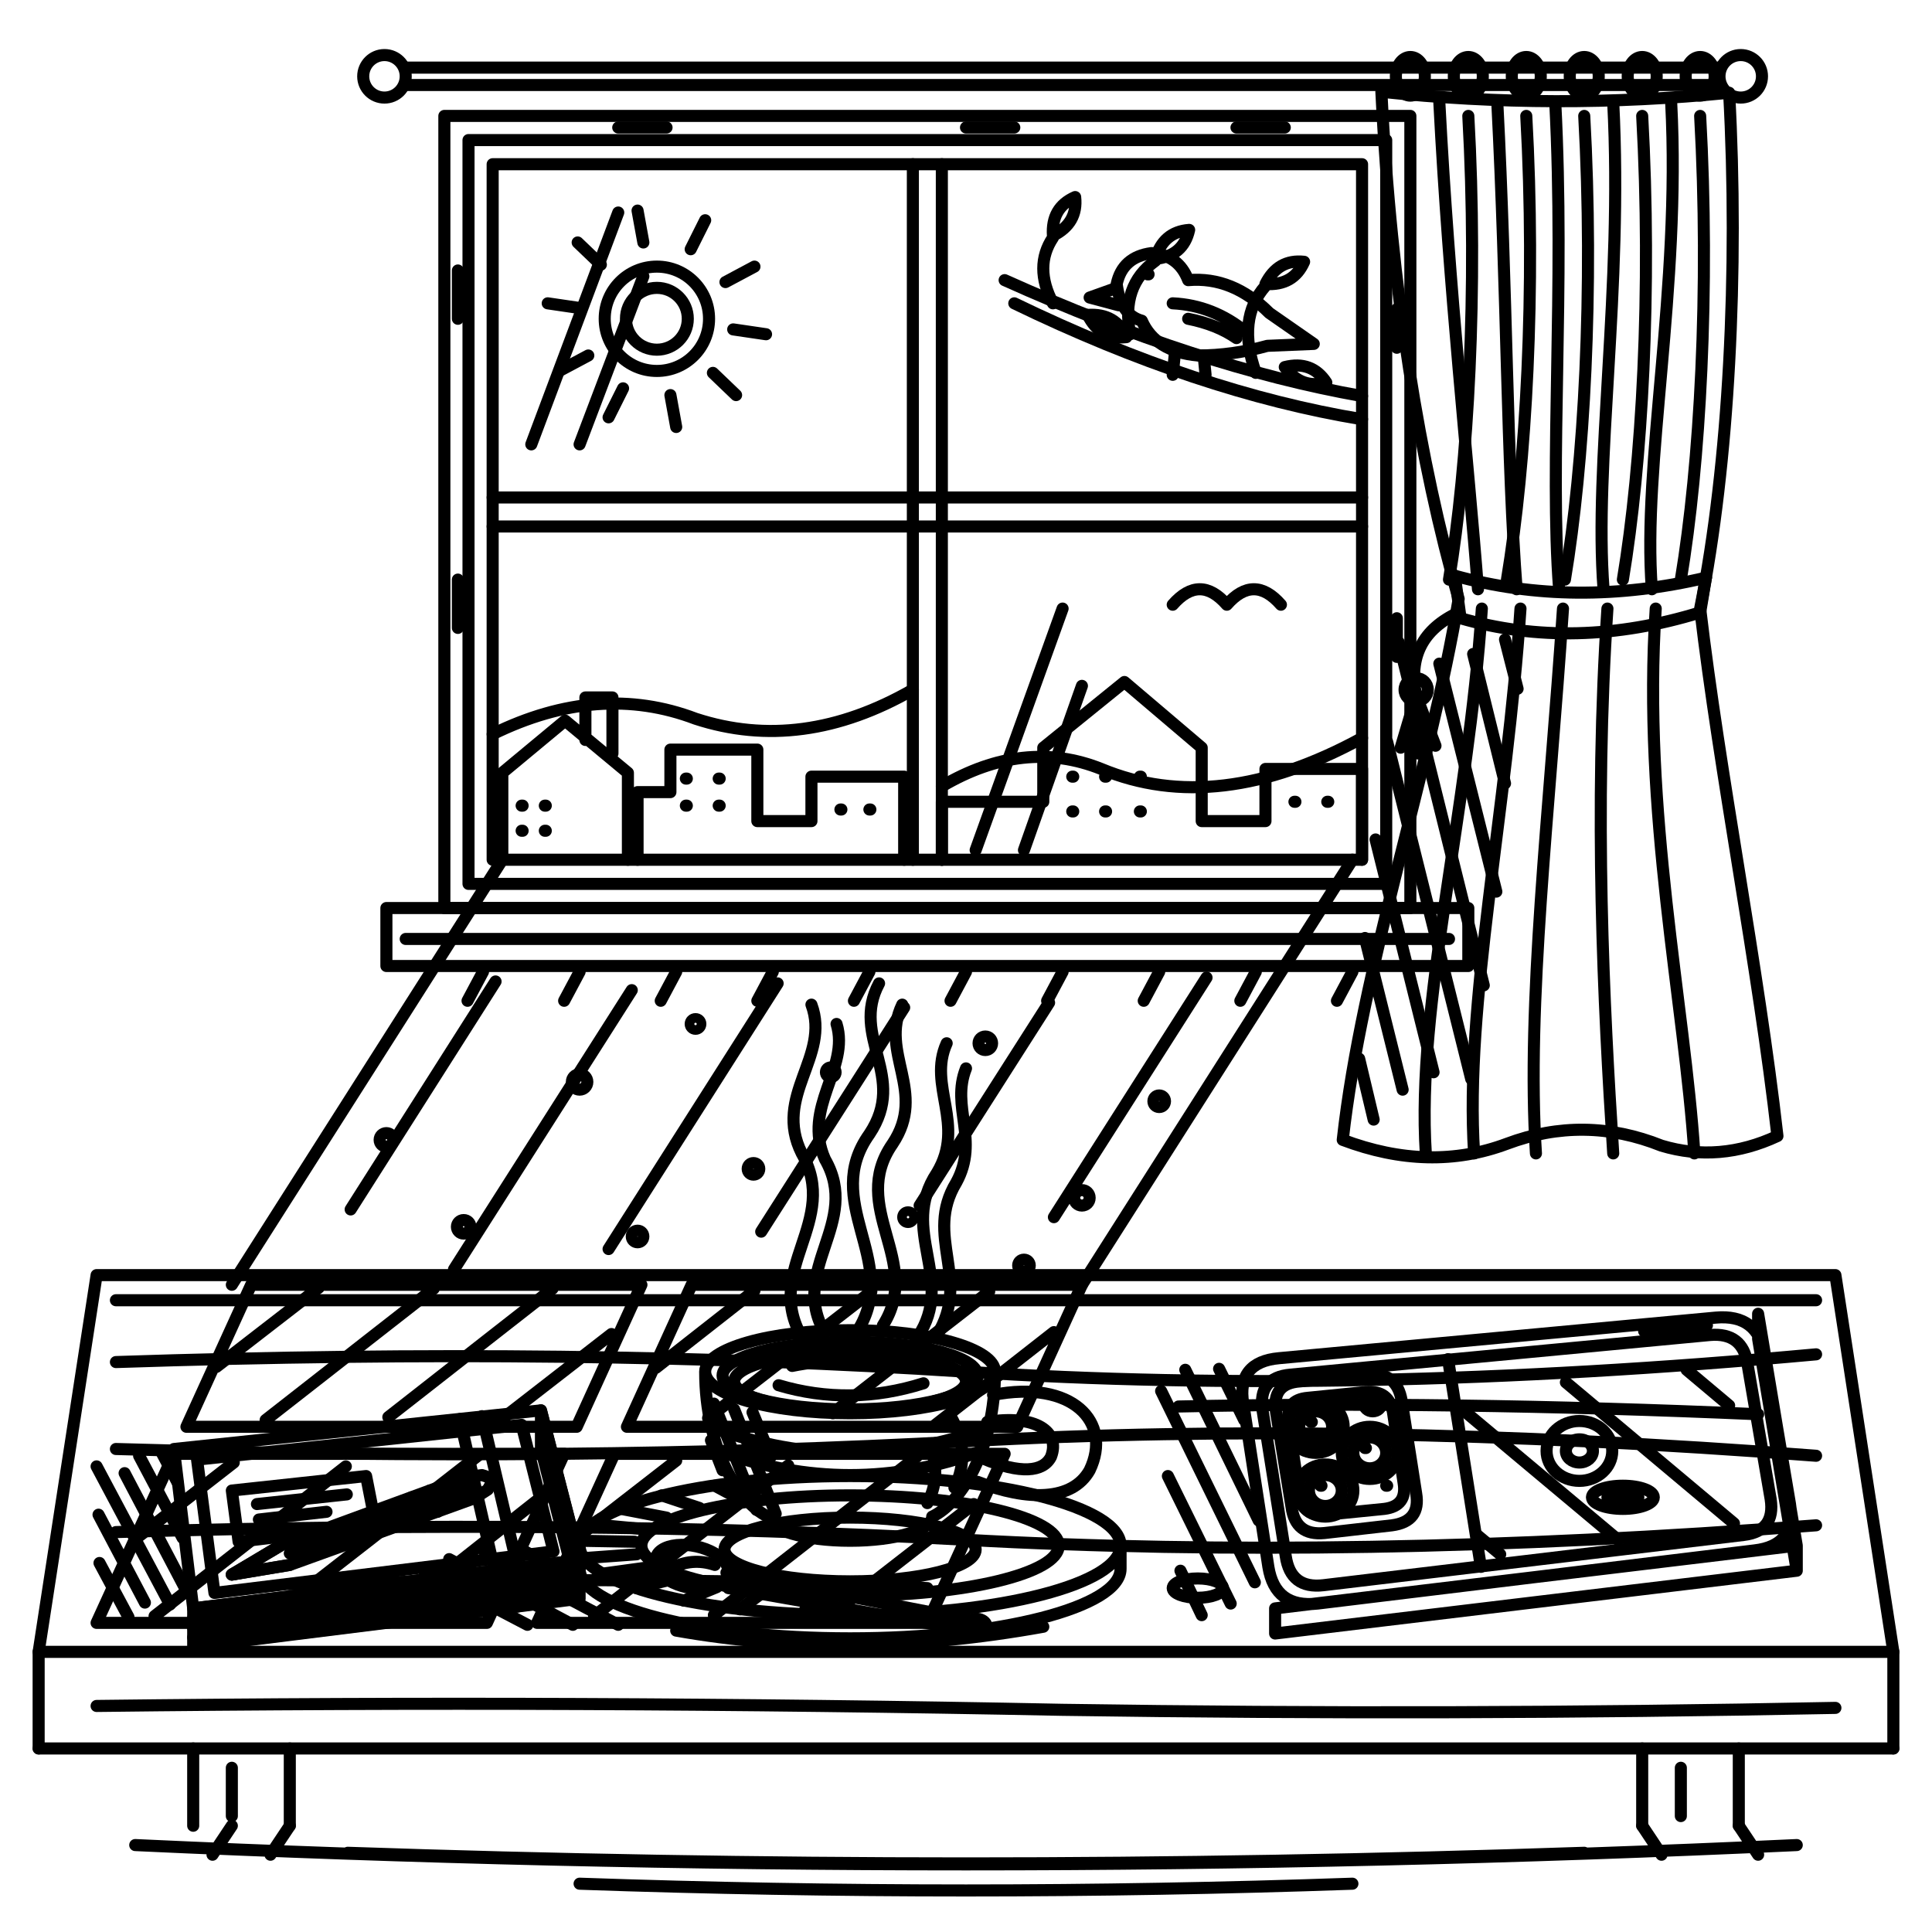
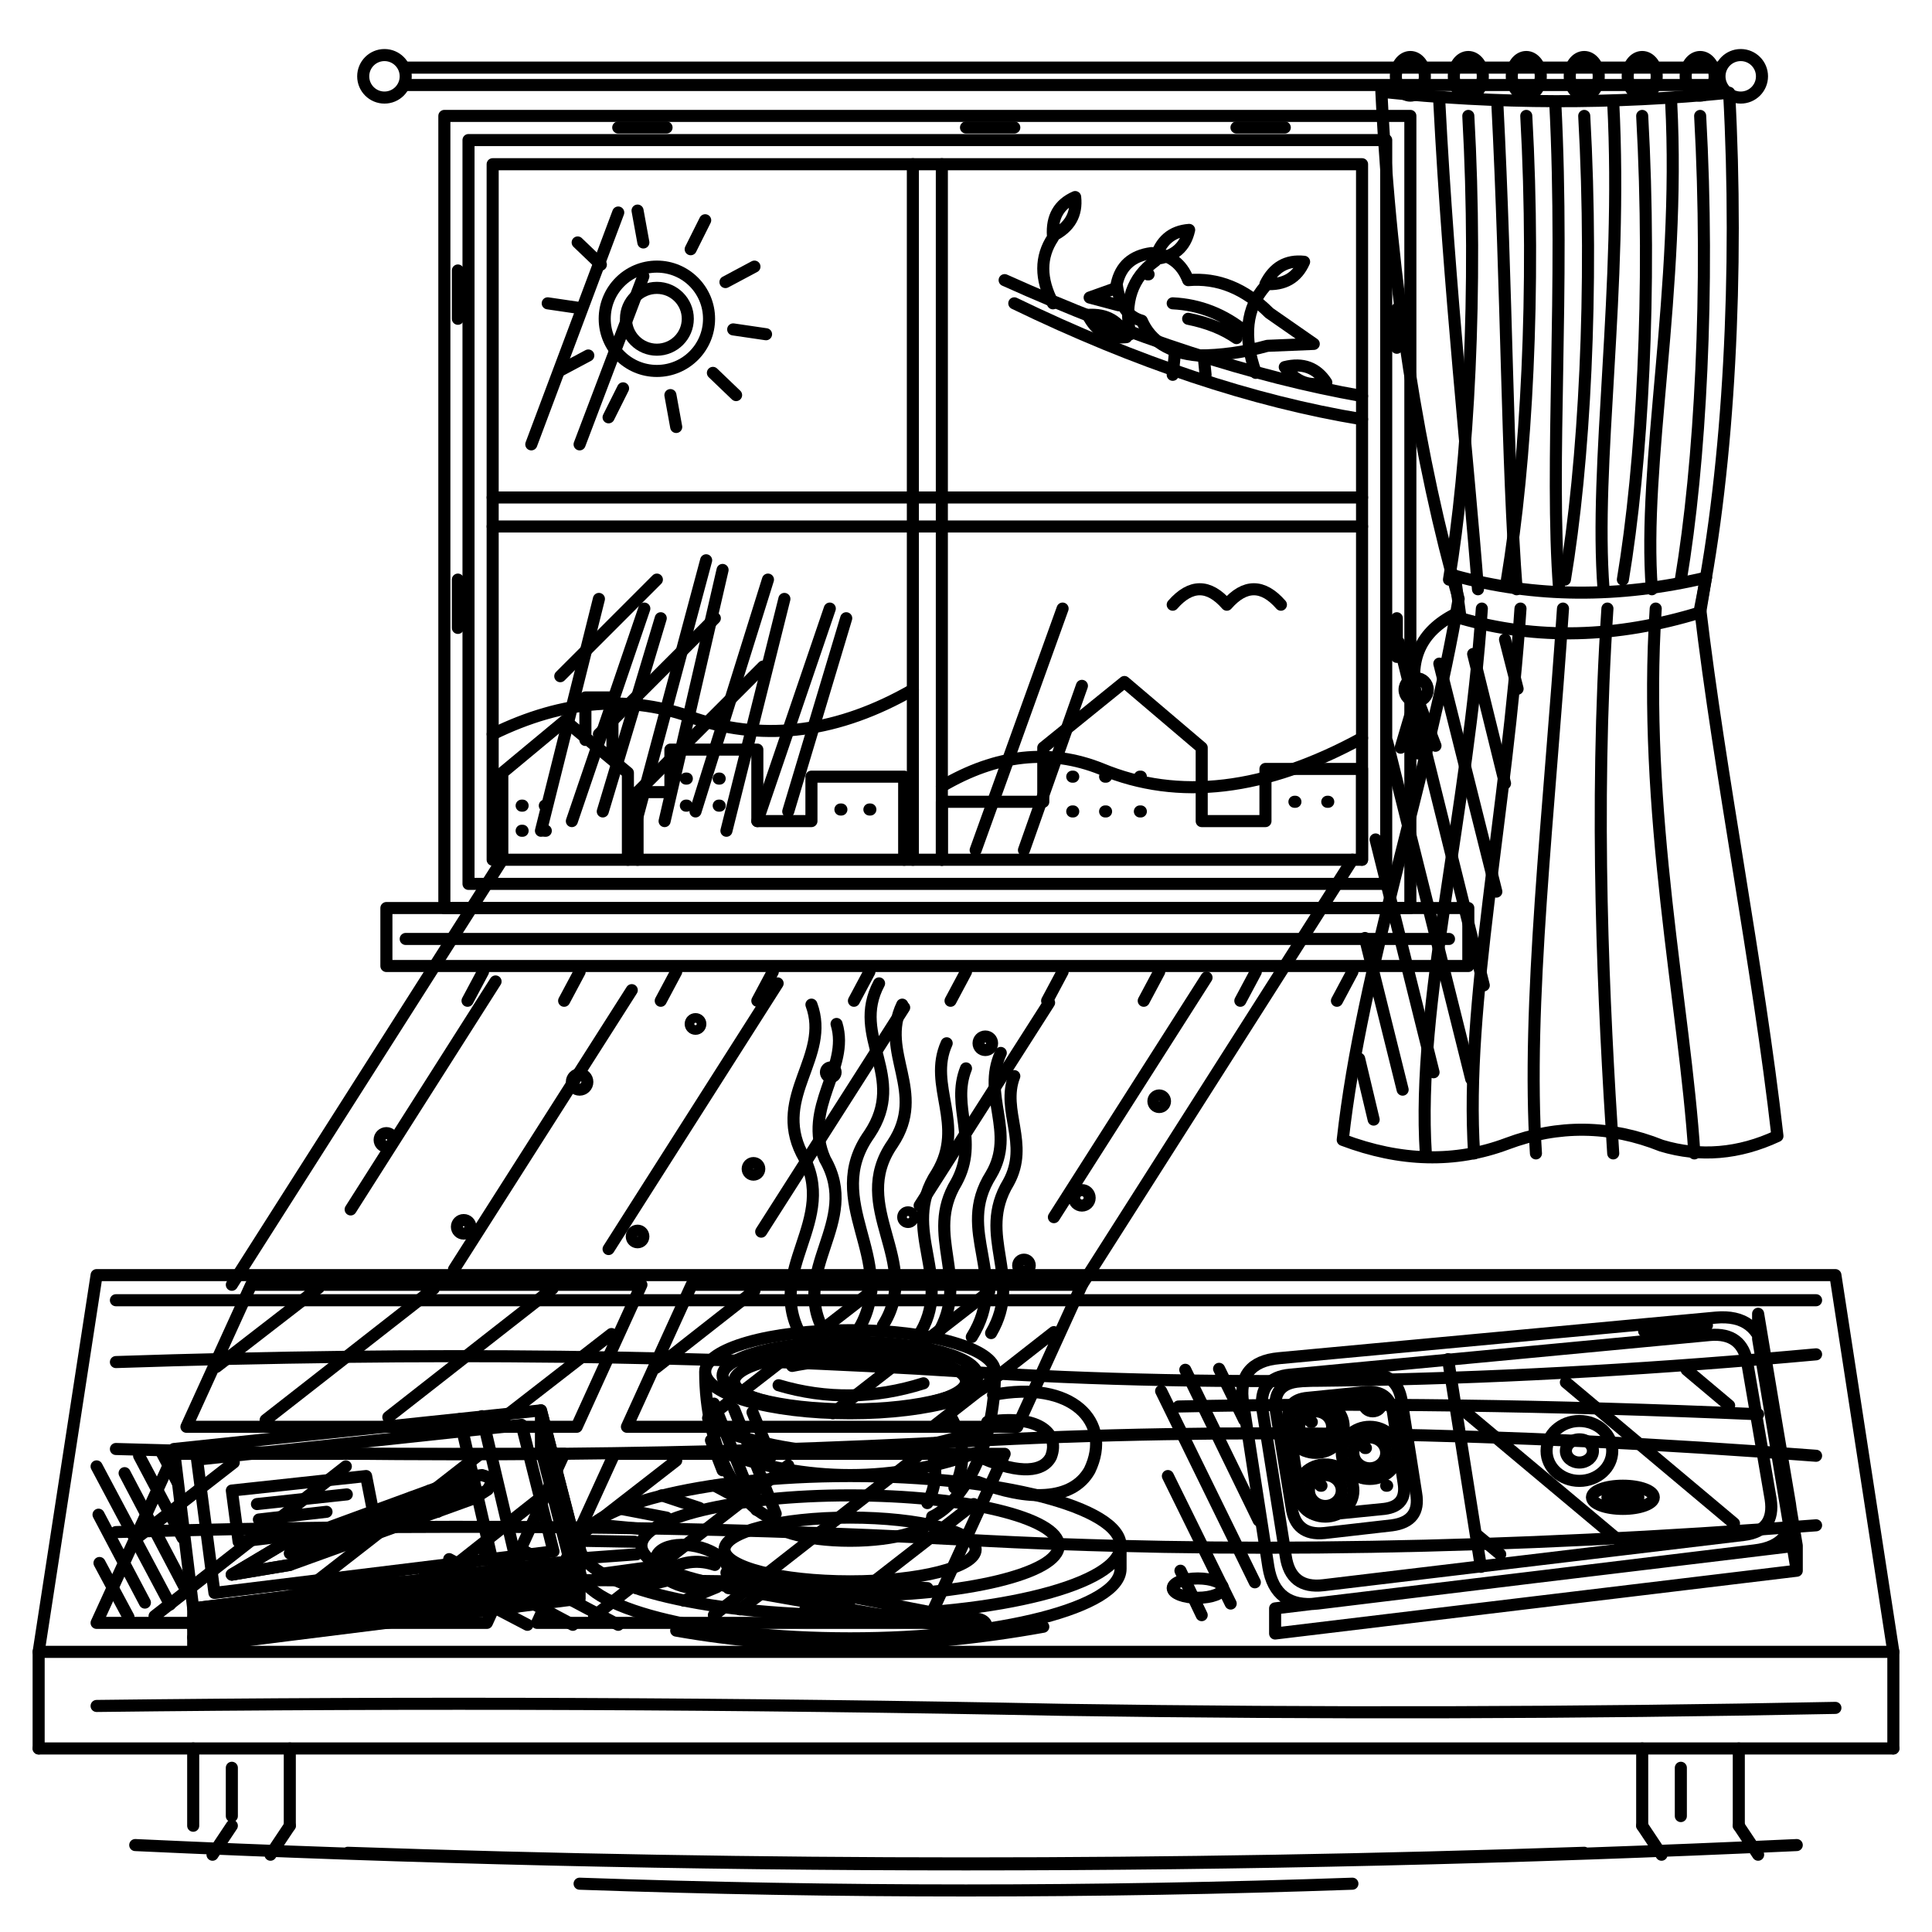
<svg xmlns="http://www.w3.org/2000/svg" viewBox="0 0 200 200" fill="none" stroke="currentColor" stroke-width="1.25" stroke-linecap="round" stroke-linejoin="round">
  <path pathLength="1" d="M46 12l100 0l0 82l-100 0ZM51 17l90 0l0 72l-90 0Z" />
  <path pathLength="1" class="fine soft" d="M48.5 14.5l95 0l0 77l-95 0Z" />
  <path pathLength="1" d="M94.5 17l0 72M97.5 17l0 72M51 51.5l90 0M51 54.5l90 0" />
  <path pathLength="1" class="fine soft" d="M47.4 28l0 5M144.6 32l0 4M47.4 60l0 5M144.6 64l0 4M64 13.2l5 0M100 13.2l5 0M128 13.2l5 0" />
  <path pathLength="1" class="accent" d="M62.6 33A5.4 5.4 0 1 0 73.4 33A5.4 5.4 0 1 0 62.6 33" />
  <path pathLength="1" class="accent fine" d="M64.8 33A3.2 3.2 0 1 0 71.2 33A3.2 3.2 0 1 0 64.8 33" />
  <path pathLength="1" class="accent fine soft" d="M75.9 34.1l3.4 0.5M73.8 38.6l2.4 2.3M69.4 40.9l0.6 3.3M64.5 40.2l-1.5 3M60.9 36.8l-3 1.6M60.1 31.9l-3.4 -0.5M62.2 27.4l-2.4 -2.3M66.6 25.1l-0.6 -3.3M71.5 25.8l1.5 -3M75.1 29.2l3 -1.6" />
  <path pathLength="1" d="M141 41Q124 38 104 29" />
  <path pathLength="1" class="fine soft" d="M141 43.4Q124 40.6 105 31.4" />
  <path pathLength="1" class="fine" d="M130 38.6Q128 33 131 29.6M117 34.6Q116 29.6 119.6 27M109 31.4Q107 27.6 109 24.6M131 29.4Q133.9 29.6 135 27.1Q132.3 26.8 131 29.4M119.6 26.8Q122.5 26.5 123.1 23.8Q120.4 24 119.6 26.8M109 24.4Q111.6 23.1 111.3 20.4Q108.8 21.5 109 24.4M133 38Q134.7 40.3 137.3 39.6Q135.8 37.3 133 38M112.6 32.6Q113.9 35.2 116.6 34.9Q115.5 32.4 112.6 32.6" />
-   <path pathLength="1" d="M115.6 29.4Q116.2 26.6 119.2 26.2Q122 26.4 123 29Q127.6 28.6 131.4 32.4L136 35.6L131.2 35.8Q127.6 36.8 124 36.8Q119.6 36.4 118.2 33.2Q116 32.6 115.6 29.4Z" />
-   <path pathLength="1" class="fine" d="M115.6 29.8L112.8 30.8L115.8 31.6" />
-   <path pathLength="1" class="fine soft" d="M121.4 31.4Q125.6 31.6 129 34.4M123 33Q126 33.6 128 35" />
-   <path pathLength="1" d="M118.8 28.4l.1 0" />
-   <path pathLength="1" class="fine" d="M121.6 36.8L121.4 38.8M124.6 36.8L124.8 38.8" />
+   <g class="lv-i04n-fly">
+     <g class="lv-i04n-bird">
+       <path pathLength="1" d="M115.6 29.4Q116.2 26.6 119.2 26.2Q122 26.4 123 29Q127.6 28.6 131.4 32.4L136 35.6L131.2 35.8Q127.6 36.8 124 36.8Q119.6 36.4 118.2 33.2Q116 32.6 115.6 29.4Z" />
+       <path pathLength="1" class="fine soft" d="M121.4 31.4Q125.6 31.6 129 34.4M123 33Q126 33.6 128 35" />
+       <path pathLength="1" class="fine" d="M121.6 36.8L121.4 38.8M124.6 36.8L124.8 38.8" />
+       <g class="lv-i04n-head">
+         <path pathLength="1" class="fine" d="M115.6 29.8L112.8 30.8L115.8 31.6" />
+         <path pathLength="1" d="M118.8 28.4l.1 0" />
+       </g>
+     </g>
+   </g>
  <path pathLength="1" class="fine soft" d="M51 76Q62 70.6 72 74.4Q83 78 94.5 71.4" />
  <path pathLength="1" class="soft" d="M52 89L52 80L58.5 74.6L65 80L65 89M60.6 76.6L60.6 72.2L63.4 72.2L63.4 78M66 89L66 82L69.4 82L69.4 77.6L78.4 77.6L78.4 85L84 85L84 80.4L93.6 80.4L93.6 89" />
  <path pathLength="1" class="fine" d="M54 83.4l.1 0M56.4 83.4l.1 0M54 86l.1 0M56.4 86l.1 0M71 80.6l.1 0M74.4 80.6l.1 0M71 83.4l.1 0M74.4 83.4l.1 0M87 83.8l.1 0M90 83.8l.1 0" />
  <path pathLength="1" class="fine soft" d="M97.5 81.4Q106 76.4 114 79.6Q126 84.6 141 76.4" />
  <path pathLength="1" class="soft" d="M97.5 89L97.5 83L108 83L108 77.4L116.4 70.6L124.4 77.4L124.4 85L131 85L131 79.6L141 79.6L141 89" />
  <path pathLength="1" class="fine" d="M111 80.4l.1 0M114.4 80.4l.1 0M118 80.4l.1 0M111 84l.1 0M114.4 84l.1 0M118 84l.1 0M134 83l.1 0M137.4 83l.1 0M121.4 62.6Q124.2 59.4 127 62.6Q129.8 59.4 132.6 62.6" />
  <path pathLength="1" class="fine soft" d="M55 46L64 22M60 46L66.6 28.6M101 88L110 63M106 88L112 71" />
+   <g class="lv-i04n-shadow">
+     <path class="fine soft" d="M56.0 86.0l6.0 -24.0M59.2 85.0l7.5 -22.0M62.4 84.0l6.0 -20.0M65.6 86.0l7.5 -28.0M68.8 85.0l6.0 -26.0M72.0 84.0l7.5 -24.0M75.2 86.0l6.0 -24.0M78.4 85.0l7.5 -22.0M81.6 84.0l6.0 -20.0" />
+     <path class="fine soft" d="M58 70l10 -10M62 76l12 -12M66 82l13 -13" />
+   </g>
  <path pathLength="1" class="i04n-bg" d="M40 94l112 0l0 6l-112 0Z" />
  <path pathLength="1" class="fine soft" d="M42 97.2L150 97.2M50 100.6l-1.6 3M60 100.6l-1.6 3M70 100.6l-1.6 3M80 100.6l-1.6 3M90 100.6l-1.6 3M100 100.6l-1.6 3M110 100.6l-1.6 3M120 100.6l-1.6 3M130 100.6l-1.6 3M140 100.6l-1.6 3" />
+   <path pathLength="1" d="M42 7L178 7" />
+   <path pathLength="1" class="fine soft" d="M42 8.8L178 8.8" />
+   <path pathLength="1" class="fine" d="M37.6 7.9A2.2 2.2 0 1 0 42 7.9A2.2 2.2 0 1 0 37.6 7.9M178 7.9A2.2 2.2 0 1 0 182.4 7.9A2.2 2.2 0 1 0 178 7.9M144.5 7.9A1.5 2 0 1 0 147.5 7.9A1.5 2 0 1 0 144.5 7.9M150.5 7.9A1.5 2 0 1 0 153.5 7.9A1.5 2 0 1 0 150.5 7.9M156.5 7.9A1.5 2 0 1 0 159.5 7.9A1.5 2 0 1 0 156.5 7.9M162.5 7.9A1.5 2 0 1 0 165.5 7.9A1.5 2 0 1 0 162.5 7.9M168.5 7.9A1.5 2 0 1 0 171.5 7.9A1.5 2 0 1 0 168.5 7.9M174.5 7.9A1.5 2 0 1 0 177.5 7.9A1.5 2 0 1 0 174.5 7.9" />
  <g class="lv-i04n-curtain">
-     <path pathLength="1" d="M42 7L178 7" />
-     <path pathLength="1" class="fine soft" d="M42 8.8L178 8.8" />
-     <path pathLength="1" class="fine" d="M37.6 7.9A2.2 2.2 0 1 0 42 7.9A2.2 2.2 0 1 0 37.6 7.9M178 7.9A2.2 2.2 0 1 0 182.4 7.9A2.2 2.2 0 1 0 178 7.9M144.5 7.9A1.5 2 0 1 0 147.5 7.9A1.5 2 0 1 0 144.5 7.9M150.5 7.9A1.5 2 0 1 0 153.5 7.9A1.5 2 0 1 0 150.5 7.9M156.5 7.9A1.5 2 0 1 0 159.5 7.9A1.5 2 0 1 0 156.5 7.9M162.5 7.9A1.5 2 0 1 0 165.5 7.9A1.5 2 0 1 0 162.5 7.9M168.5 7.9A1.5 2 0 1 0 171.5 7.9A1.5 2 0 1 0 168.5 7.9M174.5 7.9A1.5 2 0 1 0 177.5 7.9A1.5 2 0 1 0 174.5 7.9" />
    <path pathLength="1" class="i04n-bg" d="M143 9.5C144 30 147 48 151 62C148 80 141 100 139 118Q148 121.4 156 118.4Q164 115.4 172 118.6Q178 120.4 184 117.6C182 100 178 80 176 63C179 48 180 28 179 9.6Q161 11.4 143 9.5Z" />
    <path pathLength="1" d="M149 10.6C150 30 152 48 153 61" />
    <path pathLength="1" class="fine" d="M153.4 63C152 84 146.6 104 147.6 119.4" />
    <path pathLength="1" d="M155 10.6C156 30 156 48 157 61" />
    <path pathLength="1" class="fine" d="M157.4 63C156 84 151.6 104 152.6 119.4" />
    <path pathLength="1" d="M161 10.6C162 30 160.4 48 161.4 61" />
    <path pathLength="1" class="fine" d="M161.8 63C160.4 84 158 104 159 119.4" />
    <path pathLength="1" d="M167 10.6C168 30 165 48 166 61" />
    <path pathLength="1" class="fine" d="M166.4 63C165 84 166 104 167 119.4" />
    <path pathLength="1" d="M173 10.6C174 30 170 48 171 61" />
    <path pathLength="1" class="fine" d="M171.4 63C170 84 174.4 104 175.4 119.4" />
    <path pathLength="1" class="fine soft" d="M152 12C153 30 152 48 150 60M158 12C159 30 158 48 156 60M164 12C165 30 164 48 162 60M170 12C171 30 170 48 168 60M176 12C177 30 176 48 174 60M155.8 66.2l1.3 5.1M152.5 67.7l3.3 13.4M149 68.7l5.9 23.6M144.8 66.5l8.8 35.5M143.6 76.8l8.7 34.9M142.4 86.9l6 24.1M141.3 97.1l3.9 15.7M140.7 109.6l1.5 6.3" />
    <path pathLength="1" d="M150.6 59.6Q163 63 176.6 59.8M151.2 64Q163 67.4 176 63.4" />
    <path pathLength="1" class="fine" d="M150.6 59.6L151.2 64M176.6 59.8L176 63.4M151 63.4Q145.4 66 146.6 72M146.6 72L145 77.4M146.6 72L146.8 78M146.6 72L148.6 77.2M145.4 71.4A1.2 1.2 0 1 0 147.8 71.4A1.2 1.2 0 1 0 145.4 71.4" />
  </g>
  <g class="gx-i04n-beam">
    <g class="lv-i04n-light">
-       <path pathLength="1" class="accent fine soft" d="M52 89L24 133M140 89L112 133M51.3 101.6l-15 23.6M65.4 102.5l-18.4 28.9M80.5 101.8l-17.5 27.5M93.6 104.3l-14.8 23.2M108.6 103.8l-13.4 21M124.9 101.2l-15.8 24.8" />
+       <g class="lv-i04n-dim">
+         <path pathLength="1" class="accent fine soft" d="M52 89L24 133M140 89L112 133M51.3 101.6l-15 23.6M65.4 102.5l-18.4 28.9M80.5 101.8l-17.5 27.5M93.6 104.3l-14.8 23.2M108.6 103.8l-13.4 21M124.9 101.2l-15.8 24.8" />
+       </g>
    </g>
  </g>
  <path pathLength="1" d="M10 132l180 0M10 132l-6 39M190 132l6 39M4 171l192 0" />
  <path pathLength="1" class="fine soft" d="M12 134.6L188 134.6" />
  <path pathLength="1" d="M4 181L196 181" />
  <path pathLength="1" class="fine" d="M4 171L4 181M196 171L196 181" />
  <path pathLength="1" class="fine soft" d="M12 141Q60 139.4 100 142T188 140.2M12 150Q60 151.4 100 149.2T188 150.7M12 158.6Q60 157.2 100 159.4T188 157.9M122 145.6Q150 145 182 146.4M30 164Q70 163 96 164.4M164.8 155A3.2 1.2 0 1 0 171.2 155A3.2 1.2 0 1 0 164.8 155M166.4 155A1.6 0.5 0 1 0 169.6 155A1.6 0.5 0 1 0 166.4 155M121.4 164.4A2.6 1 0 1 0 126.6 164.4A2.6 1 0 1 0 121.4 164.4M10 176.6Q60 176 110 177Q150 177.6 190 176.8" />
  <path pathLength="1" d="M20 181L20 189M30 181L30 189M170 181L170 189M180 181L180 189" />
  <path pathLength="1" class="fine soft" d="M24 183L24 188M174 183L174 188M14 191Q100 195 186 191M36 191.8Q100 194 164 191.8M60 195Q100 196.4 140 195M24 189L22 192M30 189L28 192M170 189L172 192M180 189L182 192" />
  <g class="gx-i04n-patch">
    <g class="lv-i04n-light">
-       <path pathLength="1" class="accent fine" d="M26 133l40.4 0l-6.7 14.7l-40.4 0ZM18 150.5l40.4 0l-8 17.5l-40.4 0ZM71.6 133l40.4 0l-6.7 14.7l-40.4 0ZM63.6 150.5l40.4 0l-8 17.5l-40.4 0ZM22.4 141.5l10.6 -8.2M27.5 147l17.4 -13.6M40.2 146.7l17 -13.3M51.7 147.1l11.6 -9M14.3 159.1l9.9 -7.7M16 167.3l19.8 -15.5M28.4 167.1l21.2 -16.5M40.8 167l14.7 -11.6M67.9 141.6l10.2 -8M73.3 146.8l16.9 -13.1M86.2 146.3l16.2 -12.6M96.7 147.6l12.4 -9.7M60.6 158.5l9.4 -7.3M61.5 167.3l20.1 -15.6M73.9 167.2l21 -16.4M85.1 167.9l15.7 -12.2" />
+       <g class="lv-i04n-dim">
+         <path pathLength="1" class="accent fine" d="M26 133l40.4 0l-6.7 14.7l-40.4 0ZM18 150.5l40.4 0l-8 17.5l-40.4 0ZM71.6 133l40.4 0l-6.7 14.7l-40.4 0ZM63.6 150.5l40.4 0l-8 17.5l-40.4 0ZM22.4 141.5l10.6 -8.2M27.5 147l17.4 -13.6M40.2 146.7l17 -13.3M51.7 147.1l11.6 -9M14.3 159.1l9.9 -7.7M16 167.3l19.8 -15.5M28.4 167.1l21.2 -16.5M40.8 167l14.7 -11.6M67.9 141.6l10.2 -8M73.3 146.8l16.9 -13.1M86.2 146.3l16.2 -12.6M96.7 147.6l12.4 -9.7M60.6 158.5l9.4 -7.3M61.5 167.3l20.1 -15.6M73.9 167.2l21 -16.4M85.1 167.9l15.7 -12.2" />
+       </g>
    </g>
  </g>
  <path pathLength="1" class="fine soft" d="M16.7 150.3l1.7 3.2M14.4 150.7l4.5 8.5M12.9 152.5l6.2 11.8M10 151.8l7.6 14.3M10.2 156.8l4.8 9.1M10.3 161.8l3 5.6" />
  <path pathLength="1" class="i04n-bg" d="M20 166.5l40 -5l0 4l-40 5ZM60 161.5l-4 -15.5l0 4l4 15.5Z" />
  <path pathLength="1" class="fine soft" d="M20 167.5l40 -5M20 168.5l40 -5M20 169.5l40 -5" />
  <path pathLength="1" class="i04n-bg" d="M18 150l38 -4l4 15.5l-40 5Z" />
  <path pathLength="1" class="fine soft" d="M20.4 151.1l33.6 -3.6l3.3 13.1l-35.1 4.3Z" />
  <path pathLength="1" d="M47.6 146.9l3.6 15.7M49.9 146.6l3.7 15.7" />
  <path pathLength="1" class="fine" d="M51.2 162.6l0 4M53.6 162.3l0 4M24 154.3l13.9 -1.5l1 5.1l-14.2 1.7Z" />
  <path pathLength="1" class="fine soft" d="M26.6 155.7l9.3 -1M26.8 157.3l7 -0.8" />
  <path pathLength="1" class="i04n-bg" d="M24 163l5.2 -3.1l19.1 -7l0.8 2.2l-19.1 6.9Z" />
  <path pathLength="1" d="M29.2 159.9l-5.2 3.1l6 -1" />
  <path pathLength="1" class="accent fine" d="M24 163l2.3 -1.3l0.3 0.8Z" />
  <path pathLength="1" class="fine soft" d="M30 160.8l18.7 -6.8" />
  <path pathLength="1" class="fine" d="M42.6 155l0.8 2.2M44.5 154.3l0.8 2.2" />
  <path pathLength="1" d="M48.3 152.9l1.6 -0.2l1.2 0.4l-0.6 1.1l-1.4 0.9" />
  <path pathLength="1" class="fine soft" d="M126.2 141.7l2.6 5.3M122.7 141.8l7.6 15.6M120.2 144l9.7 19.8M120.9 152.8l6.5 13.2M122.2 162.6l2.2 4.6" />
  <path pathLength="1" class="i04n-bg" d="M132 166.5l54 -6.5l0 2.6l-54 6.5ZM186 160l-4 -24l0 2.6l4 24ZM132.4 140.6L177.6 136.4Q182 136 182.7 140.3L185.3 155.7Q186 160 181.6 160.5L136.4 166Q132 166.5 131.3 162.2L128.7 145.3Q128 141 132.4 140.6Z" />
  <path pathLength="1" class="fine" d="M133.6 142.3L177 138.2Q180.4 137.9 180.9 141.2L183.3 155.2Q183.8 158.5 180.5 158.9L137 164.1Q133.6 164.5 133.1 161.1L130.7 146Q130.2 142.6 133.6 142.3Z" />
  <path pathLength="1" class="i04n-bg" d="M134.6 143L141.6 142.3Q144.6 142 145.1 145L146.6 154.6Q147.1 157.5 144.1 157.9L137.1 158.7Q134.1 159 133.7 156L132.1 146.2Q131.6 143.2 134.6 143Z" />
  <path pathLength="1" class="fine soft" d="M135.4 144.7L141.4 144.1Q143.8 143.9 144.2 146.2L145.3 153.5Q145.7 155.9 143.3 156.2L137.3 156.8Q134.9 157.1 134.5 154.7L133.4 147.3Q133 144.9 135.4 144.7Z" />
  <path pathLength="1" d="M133.3 147.7A2.9 2.7 0 1 0 139.1 147.7A2.9 2.7 0 1 0 133.3 147.7" />
  <path pathLength="1" class="fine" d="M134.5 147.7A1.7 1.6 0 1 0 137.9 147.7A1.7 1.6 0 1 0 134.5 147.7M135.7 147.2l.1 0" />
  <path pathLength="1" d="M134.3 154.3A2.9 2.7 0 1 0 140.1 154.3A2.9 2.7 0 1 0 134.3 154.3" />
  <path pathLength="1" class="fine" d="M135.5 154.3A1.7 1.6 0 1 0 138.9 154.3A1.7 1.6 0 1 0 135.5 154.3M136.7 153.8l.1 0" />
  <path pathLength="1" d="M138.9 150.4A2.9 2.7 0 1 0 144.7 150.4A2.9 2.7 0 1 0 138.9 150.4" />
  <path pathLength="1" class="fine" d="M140.1 150.4A1.7 1.6 0 1 0 143.5 150.4A1.7 1.6 0 1 0 140.1 150.4M141.3 149.9l.1 0" />
  <path pathLength="1" class="accent fine" d="M141.2 145.3A0.9 0.8 0 1 0 143 145.3A0.9 0.8 0 1 0 141.2 145.3" />
  <path pathLength="1" class="fine" d="M143.5 153.8l.1 0M160.1 150.2A3.4 3.1 0 1 0 166.9 150.2A3.4 3.1 0 1 0 160.1 150.2" />
  <path pathLength="1" class="fine soft" d="M162.1 150.2A1.4 1.2 0 1 0 164.9 150.2A1.4 1.2 0 1 0 162.1 150.2M149.9 140.7l3.4 21.5" />
  <path pathLength="1" class="fine" d="M170.2 137.8l6.5 -0.6" />
  <path pathLength="1" class="fine soft" d="M174.6 141.8l4.4 3.7M162.1 143.1l17.4 14.6M150.9 145.5l16.6 13.9M152.9 158.9l2.4 2M53.6 160.2l7.4 4M50.2 160.9l13.8 7.3M46.5 161.4l12.8 6.8M43.9 162.6l10.7 5.6M43.2 164.7l4.9 2.6" />
  <path pathLength="1" class="i04n-bg" d="M60 160A28 7.2 0 1 0 116 160A28 7.2 0 1 0 60 160M60 160L60 162.4A28 7.2 0 0 0 116 162.4L116 160" />
  <path pathLength="1" class="fine" d="M66.4 160A21.6 5.2 0 1 0 109.6 160A21.6 5.2 0 1 0 66.4 160" />
  <path pathLength="1" class="fine soft" d="M75 160.4A13 3.3 0 1 0 101 160.4A13 3.3 0 1 0 75 160.4M83.1 167.1l1 -1.8M76.6 166.6l2.3 -1.7M70.8 165.7l3.4 -1.4M65.9 164.4l4.4 -1.1M62.4 162.9l5.1 -0.7M60.4 161.3l5.5 -0.4M60.1 159.5l5.6 0.1M61.4 157.8l5.3 0.5M64.3 156.2l4.7 0.9M68.5 154.8l3.9 1.3M74 153.8l2.8 1.5M70 168.8Q88 172 108 168.4" />
-   <path pathLength="1" d="M67.9 161.4A3.8 2 12 1 0 75.3 163A3.8 2 12 1 0 67.9 161.4M75.2 162.8L101 167.8" />
-   <path pathLength="1" class="fine" d="M75.4 164.4L101 168.9M100.3 168A0.9 0.6 12 1 0 102.1 168.4A0.9 0.6 12 1 0 100.3 168" />
-   <path pathLength="1" class="fine soft" d="M69.4 162.4Q71.6 161.2 74 162" />
+   <g class="tp-i04n-spoon">
+     <path pathLength="1" d="M67.9 161.4A3.8 2 12 1 0 75.3 163A3.8 2 12 1 0 67.9 161.4M75.2 162.8L101 167.8" />
+     <path pathLength="1" class="fine" d="M75.4 164.4L101 168.9M100.3 168A0.9 0.6 12 1 0 102.1 168.4A0.9 0.6 12 1 0 100.3 168" />
+     <path pathLength="1" class="fine soft" d="M69.4 162.4Q71.6 161.2 74 162" />
+   </g>
  <path pathLength="1" class="i04n-bg" d="M73 142C73 150 76.5 155.6 79.5 157A8.5 2.5 0 0 0 96.5 157C99.5 155.6 103 150 103 142M73 142A15 4.3 0 1 0 103 142A15 4.3 0 1 0 73 142" />
  <path pathLength="1" class="fine" d="M74.8 142.4A13.2 3.5 0 1 0 101.2 142.4A13.2 3.5 0 1 0 74.8 142.4" />
  <path pathLength="1" class="accent" d="M76 143A12 3 0 1 0 100 143A12 3 0 1 0 76 143" />
  <path pathLength="1" class="accent fine soft" d="M80.6 143.4Q88 145.6 95.6 143.2" />
  <path pathLength="1" class="accent fine" d="M82 141.4Q87 140.4 93 141" />
  <path pathLength="1" d="M102.8 144.4C111 142.8 115.2 147.2 112.8 152.2C111 155.4 106.4 155.4 101.2 153.4" />
  <path pathLength="1" class="fine" d="M102.2 147.2C107.2 146.4 109.8 148.2 108.8 150.8C108 152.4 105.6 152.6 101.8 151" />
  <path pathLength="1" class="accent" d="M73.8 147.8Q88 153 102.2 147.8" />
  <path pathLength="1" class="accent fine" d="M74.4 150.2Q88 155.2 101.6 150.2" />
  <path pathLength="1" class="fine soft" d="M77.9 146.2l1.9 4.6M76 145.9l4.3 10.8M73.9 145.3l4.4 11M73.6 149.1l1.2 3.1M98.4 146.6Q100.6 150.4 98.8 154M96.4 150Q97.4 153 96 155.6" />
  <g class="gx-i04n-steam">
    <g class="lv-i04n-steam lv-i04n-s1">
      <path pathLength="1" class="fine" d="M83 138.4C79 131.4 87 126.4 83 119.4C80 113.4 86 109.4 84 104" />
      <path pathLength="1" class="fine soft" d="M85.4 138C81.6 131.4 89.2 126.6 85.4 120C83 114.6 88 110.6 86.6 106" />
    </g>
    <g class="lv-i04n-steam lv-i04n-s2">
      <path pathLength="1" class="fine" d="M89 137.4C93 130.4 85 124.4 90 117.4C94 111.4 88 107.4 91 101.8" />
      <path pathLength="1" class="fine soft" d="M91.4 137.2C95.6 130.6 87.8 125 92.4 118.4C96 113 91 109 93.4 104" />
    </g>
    <g class="lv-i04n-steam lv-i04n-s3">
      <path pathLength="1" class="fine" d="M95 138.4C99 132.4 93 127.4 97 121.4C100 116.4 96 112.4 98 108" />
      <path pathLength="1" class="fine soft" d="M97 138.2C100.6 132.4 95.6 128 99 122.4C101.4 118 98.4 114.6 100 110.6" />
    </g>
  </g>
+   <g class="tp-i04n-wisp">
+     <path class="fine" d="M100.6 138.4C104.6 132 98.8 127.6 102.6 121.6C105.2 117.2 101.6 113.4 103.6 109" />
+     <path class="fine soft" d="M102.6 138C106 132.2 101 128 104.4 122.4C106.6 118.4 103.6 115 105 111.4" />
+   </g>
  <g class="gx-i04n-motes">
    <g class="lv-i04n-m1">
      <circle class="fill-accent" cx="60" cy="112" r="0.8" />
      <circle class="fill-accent" cx="78" cy="121" r="0.6" />
      <circle class="fine" cx="48" cy="127" r="0.7" />
      <circle class="fill-accent" cx="72" cy="106" r="0.5" />
    </g>
    <g class="lv-i04n-m2">
      <circle class="fill-accent" cx="102" cy="108" r="0.7" />
      <circle class="fill-accent" cx="112" cy="124" r="0.8" />
      <circle class="fine" cx="94" cy="126" r="0.5" />
      <circle class="fill-accent" cx="120" cy="114" r="0.6" />
    </g>
    <g class="lv-i04n-m3">
      <circle class="fill-accent" cx="66" cy="128" r="0.6" />
      <circle class="fill-accent" cx="40" cy="118" r="0.7" />
      <circle class="fine" cx="106" cy="131" r="0.6" />
      <circle class="fill-accent" cx="86" cy="111" r="0.5" />
    </g>
  </g>
</svg>
